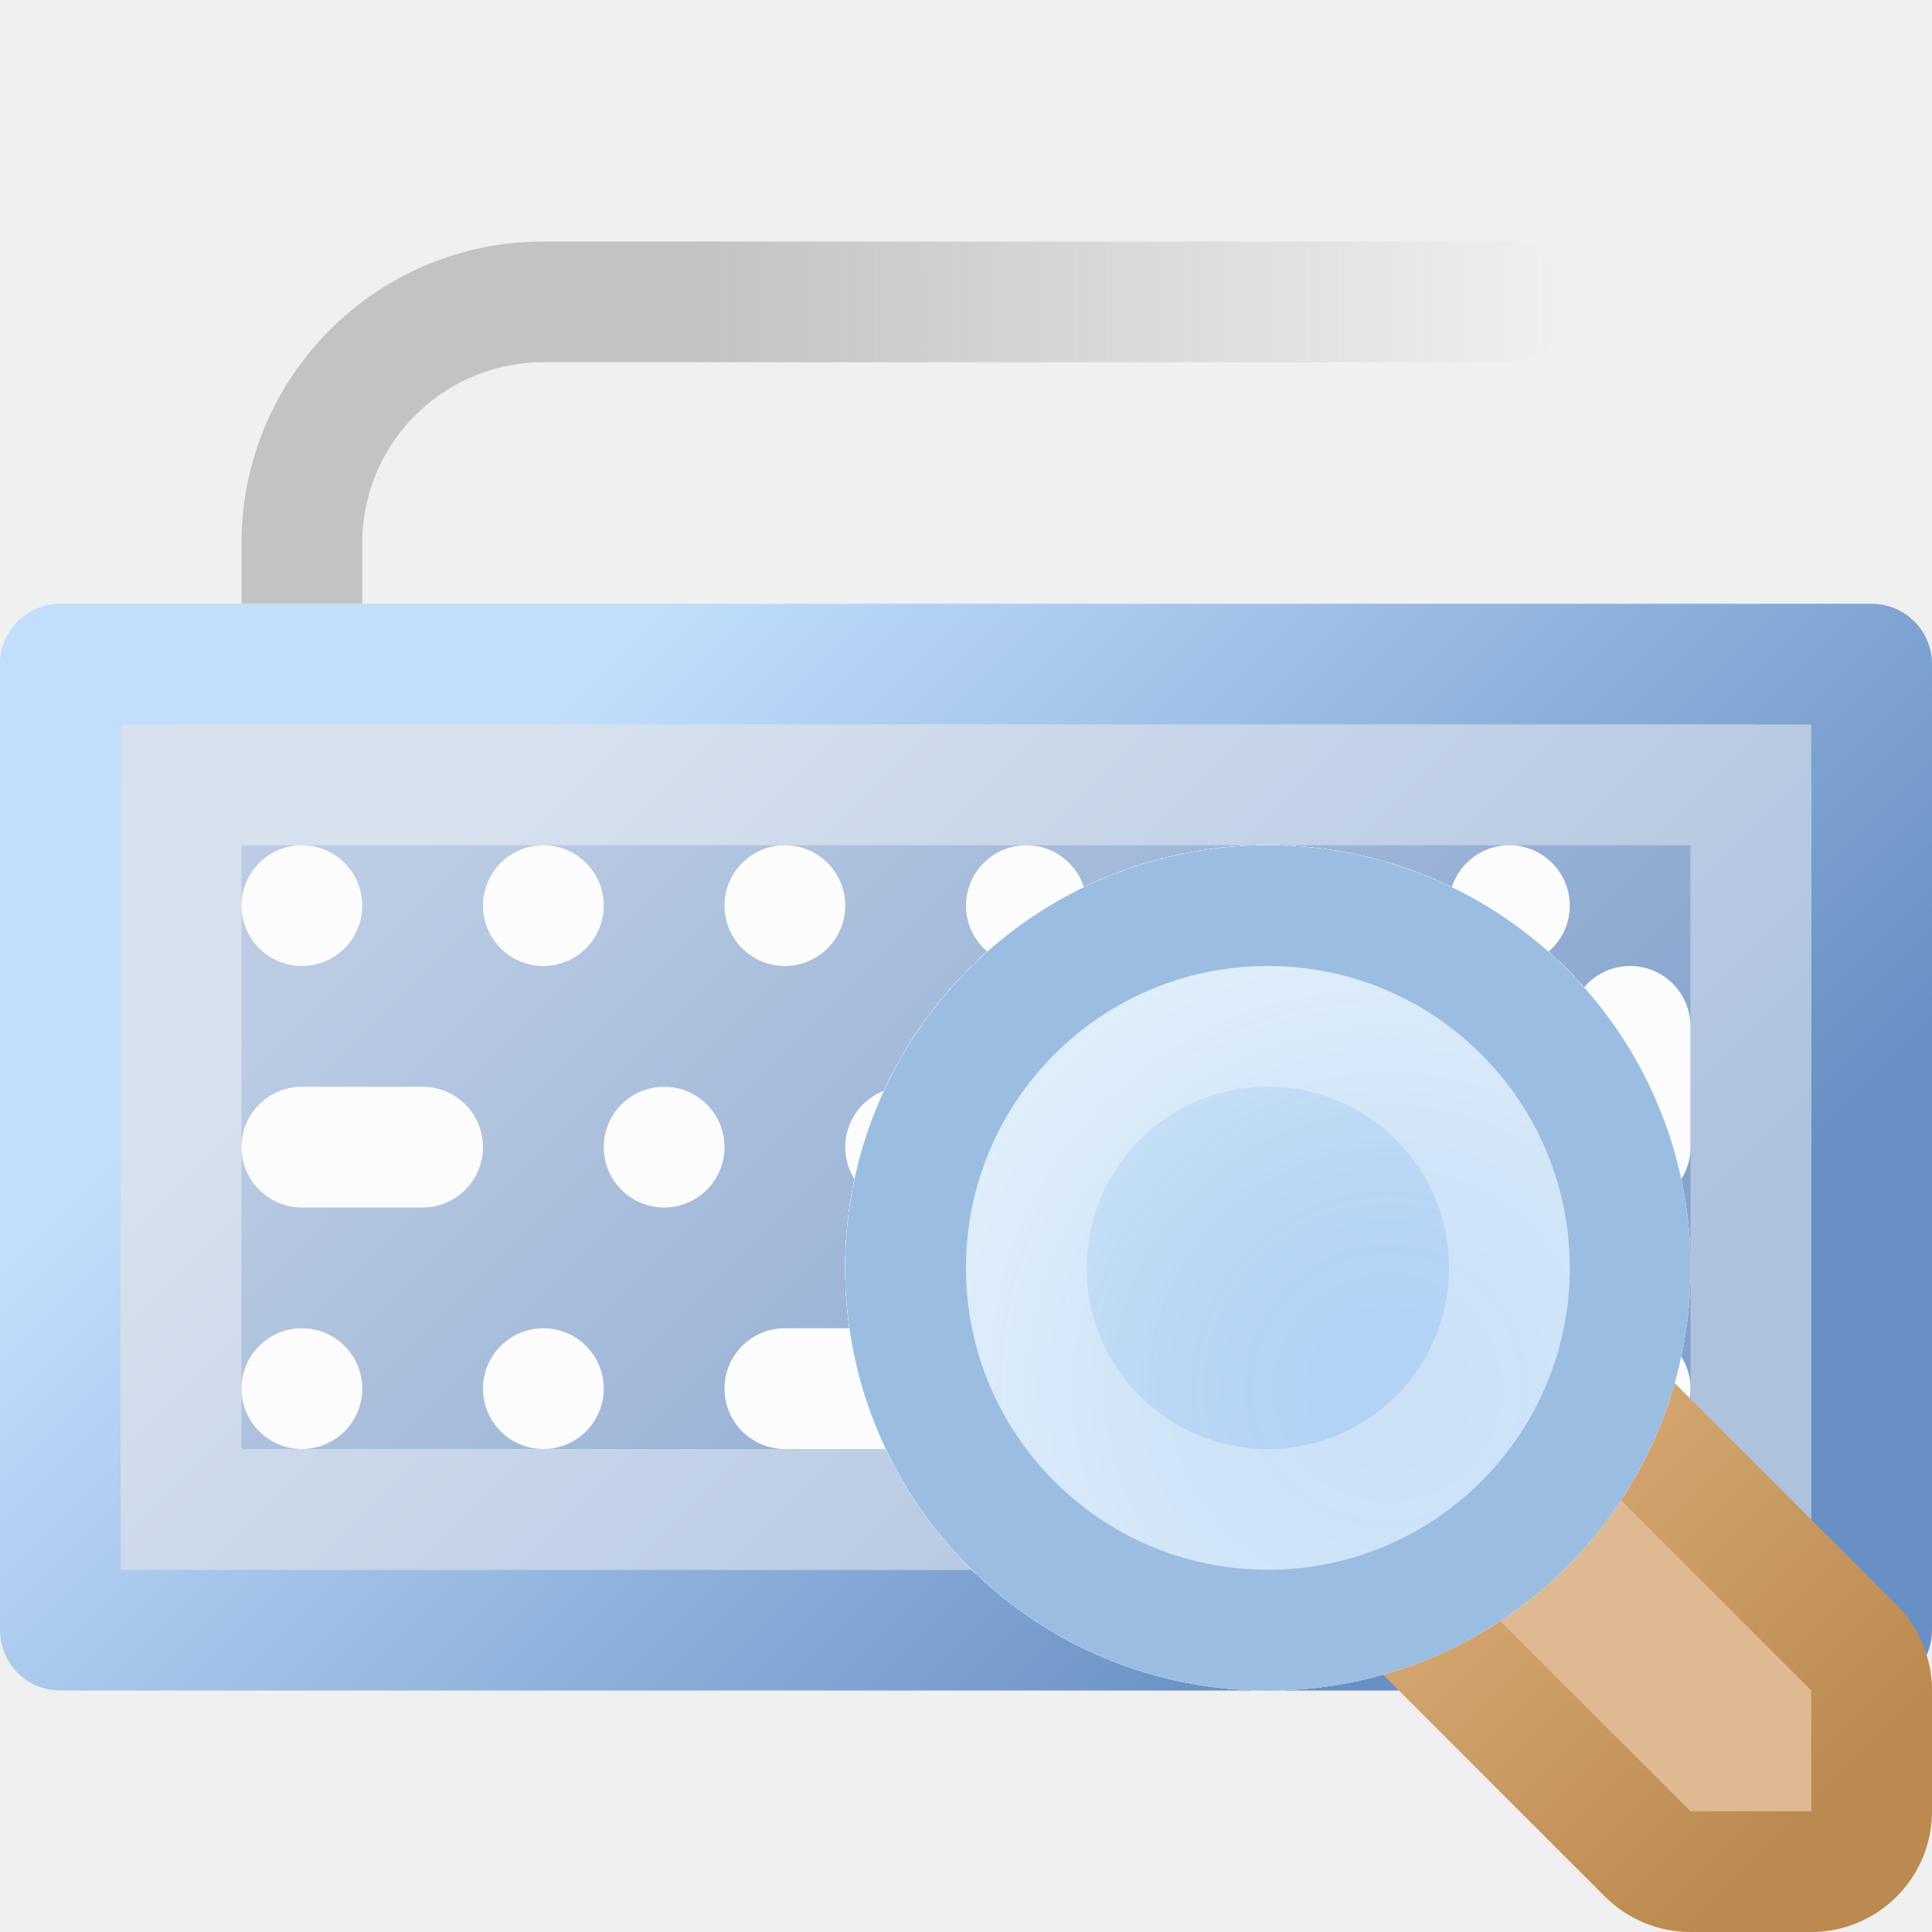
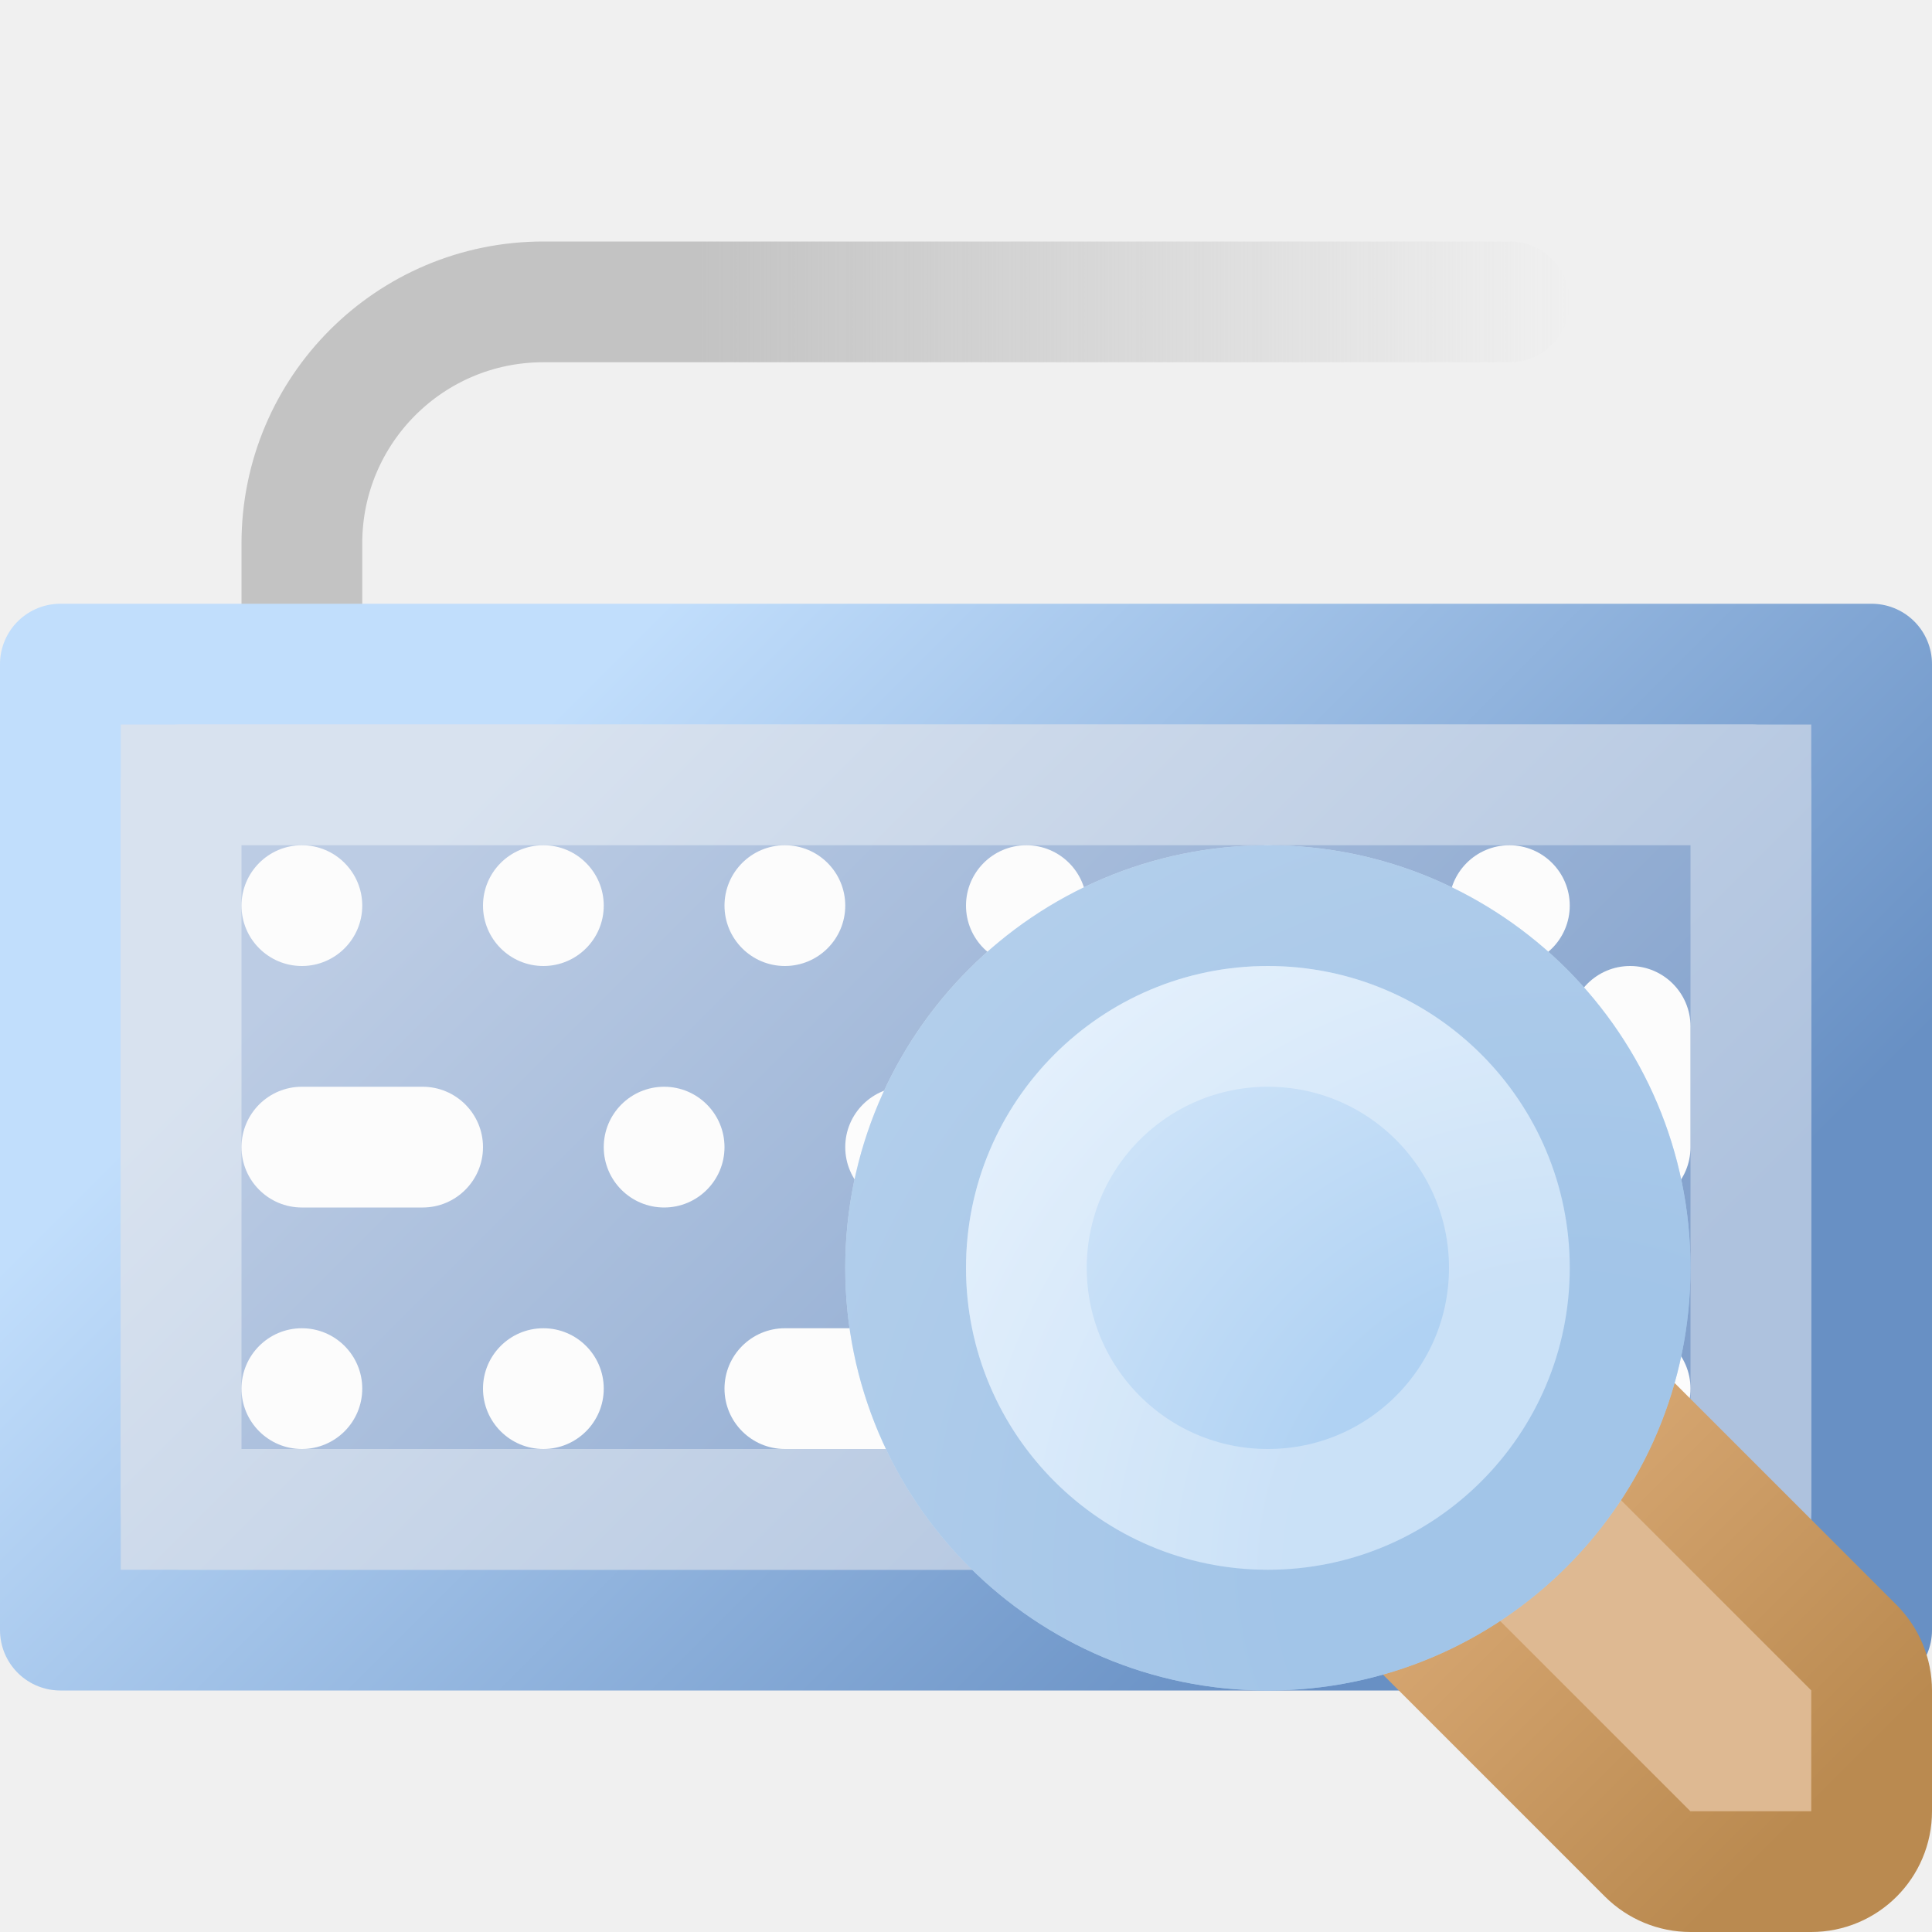
<svg xmlns="http://www.w3.org/2000/svg" width="16" height="16" viewBox="0 0 16 16" fill="none">
  <path d="M2.5 5.5V4.5C2.5 3.395 3.395 2.5 4.5 2.5H12.5" stroke="url(#paint0_linear_498_10203)" stroke-linecap="round" />
  <rect x="0.5" y="5.5" width="15" height="8" fill="url(#paint1_linear_498_10203)" stroke="url(#paint2_linear_498_10203)" stroke-linejoin="round" />
  <rect x="1.5" y="6.5" width="13" height="6" fill="url(#paint3_linear_498_10203)" stroke="url(#paint4_linear_498_10203)" stroke-linejoin="round" />
  <path d="M2 11.5C2 11.224 2.224 11 2.5 11C2.776 11 3 11.224 3 11.5C3 11.776 2.776 12 2.5 12C2.224 12 2 11.776 2 11.5Z" fill="#FCFCFC" />
  <path d="M4 11.5C4 11.224 4.224 11 4.5 11C4.776 11 5 11.224 5 11.5C5 11.776 4.776 12 4.5 12C4.224 12 4 11.776 4 11.5Z" fill="#FCFCFC" />
  <path d="M6 11.5C6 11.224 6.224 11 6.5 11H9.5C9.776 11 10 11.224 10 11.5C10 11.776 9.776 12 9.5 12H6.5C6.224 12 6 11.776 6 11.5Z" fill="#FCFCFC" />
  <path d="M11 11.5C11 11.224 11.224 11 11.5 11C11.776 11 12 11.224 12 11.5C12 11.776 11.776 12 11.5 12C11.224 12 11 11.776 11 11.5Z" fill="#FCFCFC" />
  <path d="M13 11.5C13 11.224 13.224 11 13.5 11C13.776 11 14 11.224 14 11.5C14 11.776 13.776 12 13.5 12C13.224 12 13 11.776 13 11.5Z" fill="#FCFCFC" />
  <path d="M2 9.5C2 9.224 2.224 9 2.5 9H3.5C3.776 9 4 9.224 4 9.5C4 9.776 3.776 10 3.5 10H2.5C2.224 10 2 9.776 2 9.5Z" fill="#FCFCFC" />
  <path d="M5 9.5C5 9.224 5.224 9 5.5 9C5.776 9 6 9.224 6 9.5C6 9.776 5.776 10 5.5 10C5.224 10 5 9.776 5 9.5Z" fill="#FCFCFC" />
  <path d="M7 9.5C7 9.224 7.224 9 7.5 9C7.776 9 8 9.224 8 9.5C8 9.776 7.776 10 7.5 10C7.224 10 7 9.776 7 9.5Z" fill="#FCFCFC" />
  <path d="M9 9.5C9 9.224 9.224 9 9.5 9C9.776 9 10 9.224 10 9.5C10 9.776 9.776 10 9.5 10C9.224 10 9 9.776 9 9.5Z" fill="#FCFCFC" />
  <path d="M11 9.5C11 9.224 11.224 9 11.5 9C11.776 9 12 9.224 12 9.5C12 9.776 11.776 10 11.5 10C11.224 10 11 9.776 11 9.5Z" fill="#FCFCFC" />
  <path d="M2 7.5C2 7.224 2.224 7 2.5 7C2.776 7 3 7.224 3 7.5C3 7.776 2.776 8 2.5 8C2.224 8 2 7.776 2 7.5Z" fill="#FCFCFC" />
  <path d="M4 7.5C4 7.224 4.224 7 4.5 7C4.776 7 5 7.224 5 7.5C5 7.776 4.776 8 4.5 8C4.224 8 4 7.776 4 7.5Z" fill="#FCFCFC" />
  <path d="M6 7.5C6 7.224 6.224 7 6.5 7C6.776 7 7 7.224 7 7.5C7 7.776 6.776 8 6.5 8C6.224 8 6 7.776 6 7.5Z" fill="#FCFCFC" />
  <path d="M8 7.5C8 7.224 8.224 7 8.5 7C8.776 7 9 7.224 9 7.5C9 7.776 8.776 8 8.5 8C8.224 8 8 7.776 8 7.5Z" fill="#FCFCFC" />
  <path d="M10 7.5C10 7.224 10.224 7 10.5 7C10.776 7 11 7.224 11 7.5C11 7.776 10.776 8 10.5 8C10.224 8 10 7.776 10 7.5Z" fill="#FCFCFC" />
  <path d="M12 7.5C12 7.224 12.224 7 12.5 7C12.776 7 13 7.224 13 7.5C13 7.776 12.776 8 12.5 8C12.224 8 12 7.776 12 7.5Z" fill="#FCFCFC" />
  <path d="M13 8.5C13 8.224 13.224 8 13.5 8C13.776 8 14 8.224 14 8.5V9.5C14 9.776 13.776 10 13.5 10C13.224 10 13 9.776 13 9.5V8.5Z" fill="#FCFCFC" />
  <path d="M15.5 14C15.5 13.867 15.447 13.74 15.354 13.646L13.354 11.646C13.26 11.553 13.133 11.5 13 11.5H12C11.724 11.5 11.5 11.724 11.5 12V13C11.5 13.133 11.553 13.26 11.646 13.354L13.646 15.354C13.74 15.447 13.867 15.5 14 15.5H15C15.276 15.5 15.5 15.276 15.5 15V14Z" fill="#DEB992" stroke="url(#paint5_linear_498_10203)" stroke-linejoin="round" />
-   <g filter="url(#filter0_i_498_10203)">
-     <circle cx="10.5" cy="10.5" r="3.5" fill="#B0D2F3" />
-   </g>
-   <circle cx="10.5" cy="10.5" r="3" stroke="#9BBDE2" />
+   <circle cx="10.5" cy="10.5" r="3.5" fill="url(#paint6_radial_498_10203)" />
+   <circle cx="10.5" cy="10.5" r="3" stroke="#9BBDE2" stroke-opacity="0.66" />
  <circle cx="10.5" cy="10.5" r="2" stroke="white" stroke-opacity="0.33" />
  <defs>
-     <filter id="filter0_i_498_10203" x="7" y="7" width="8" height="8" filterUnits="userSpaceOnUse" color-interpolation-filters="sRGB">
-       <feFlood flood-opacity="0" result="BackgroundImageFix" />
-       <feBlend mode="normal" in="SourceGraphic" in2="BackgroundImageFix" result="shape" />
-       <feColorMatrix in="SourceAlpha" type="matrix" values="0 0 0 0 0 0 0 0 0 0 0 0 0 0 0 0 0 0 127 0" result="hardAlpha" />
-       <feOffset dx="1" dy="1" />
-       <feGaussianBlur stdDeviation="1.5" />
-       <feComposite in2="hardAlpha" operator="arithmetic" k2="-1" k3="1" />
-       <feColorMatrix type="matrix" values="0 0 0 0 0.88 0 0 0 0 0.935 0 0 0 0 0.99 0 0 0 1 0" />
-       <feBlend mode="normal" in2="shape" result="effect1_innerShadow_498_10203" />
-     </filter>
    <linearGradient id="paint0_linear_498_10203" x1="2.5" y1="4" x2="13" y2="4" gradientUnits="userSpaceOnUse">
      <stop offset="0.315" stop-color="#C3C3C3" />
      <stop offset="1" stop-color="#C3C3C3" stop-opacity="0" />
    </linearGradient>
    <linearGradient id="paint1_linear_498_10203" x1="4.5" y1="6" x2="11.5" y2="13" gradientUnits="userSpaceOnUse">
      <stop stop-color="#D8E2EF" />
      <stop offset="1" stop-color="#AEC2DE" />
    </linearGradient>
    <linearGradient id="paint2_linear_498_10203" x1="4.5" y1="6" x2="11.5" y2="13" gradientUnits="userSpaceOnUse">
      <stop stop-color="#C1DEFC" />
      <stop offset="1" stop-color="#6890C4" />
    </linearGradient>
    <linearGradient id="paint3_linear_498_10203" x1="4.5" y1="6" x2="11.5" y2="13" gradientUnits="userSpaceOnUse">
      <stop stop-color="#BCCCE4" />
      <stop offset="1" stop-color="#82A1CC" />
    </linearGradient>
    <linearGradient id="paint4_linear_498_10203" x1="4.5" y1="6" x2="11.5" y2="13" gradientUnits="userSpaceOnUse">
      <stop stop-color="#D8E2EF" />
      <stop offset="1" stop-color="#AEC2DE" />
    </linearGradient>
    <linearGradient id="paint5_linear_498_10203" x1="12" y1="12" x2="15" y2="15" gradientUnits="userSpaceOnUse">
      <stop stop-color="#DCAC78" />
      <stop offset="1" stop-color="#BA8A50" />
    </linearGradient>
+     <radialGradient id="paint6_radial_498_10203" cx="0" cy="0" r="1" gradientUnits="userSpaceOnUse" gradientTransform="translate(13 13) rotate(-135) scale(7.07107)">
+       <stop offset="0.33" stop-color="#B0D2F3" />
+       <stop offset="1" stop-color="#E0EEFC" />
+     </radialGradient>
  </defs>
</svg>
